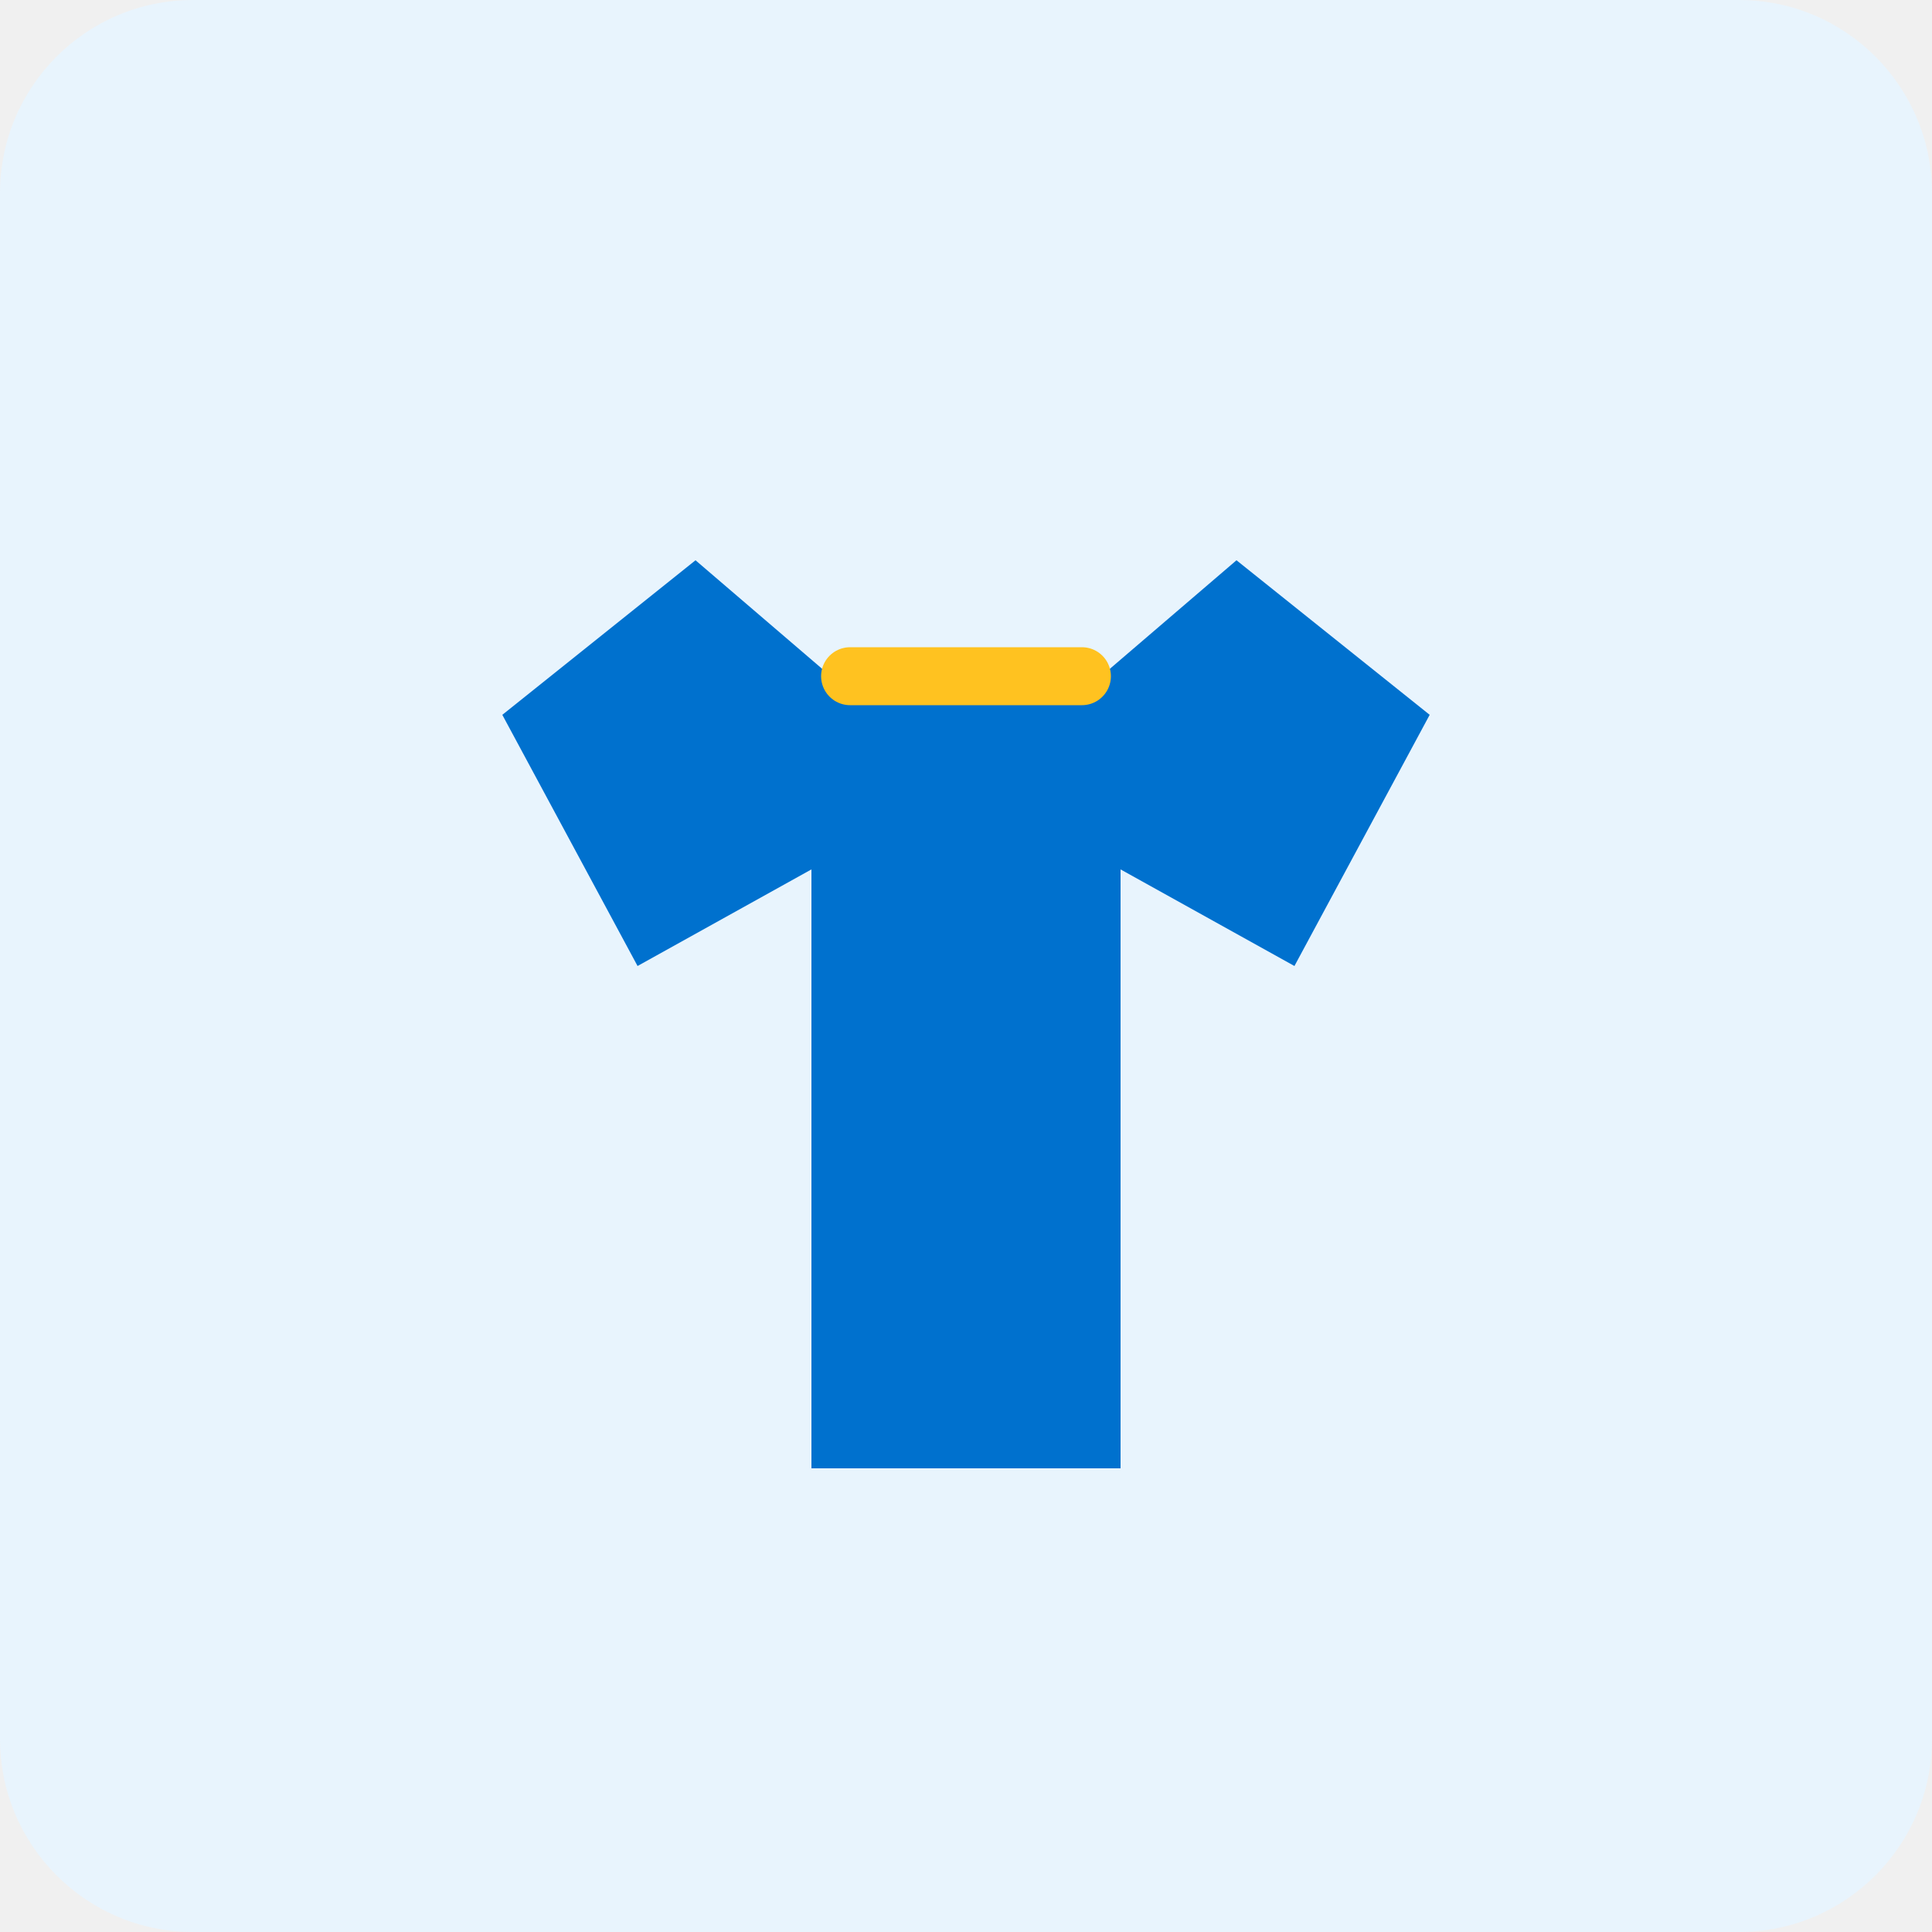
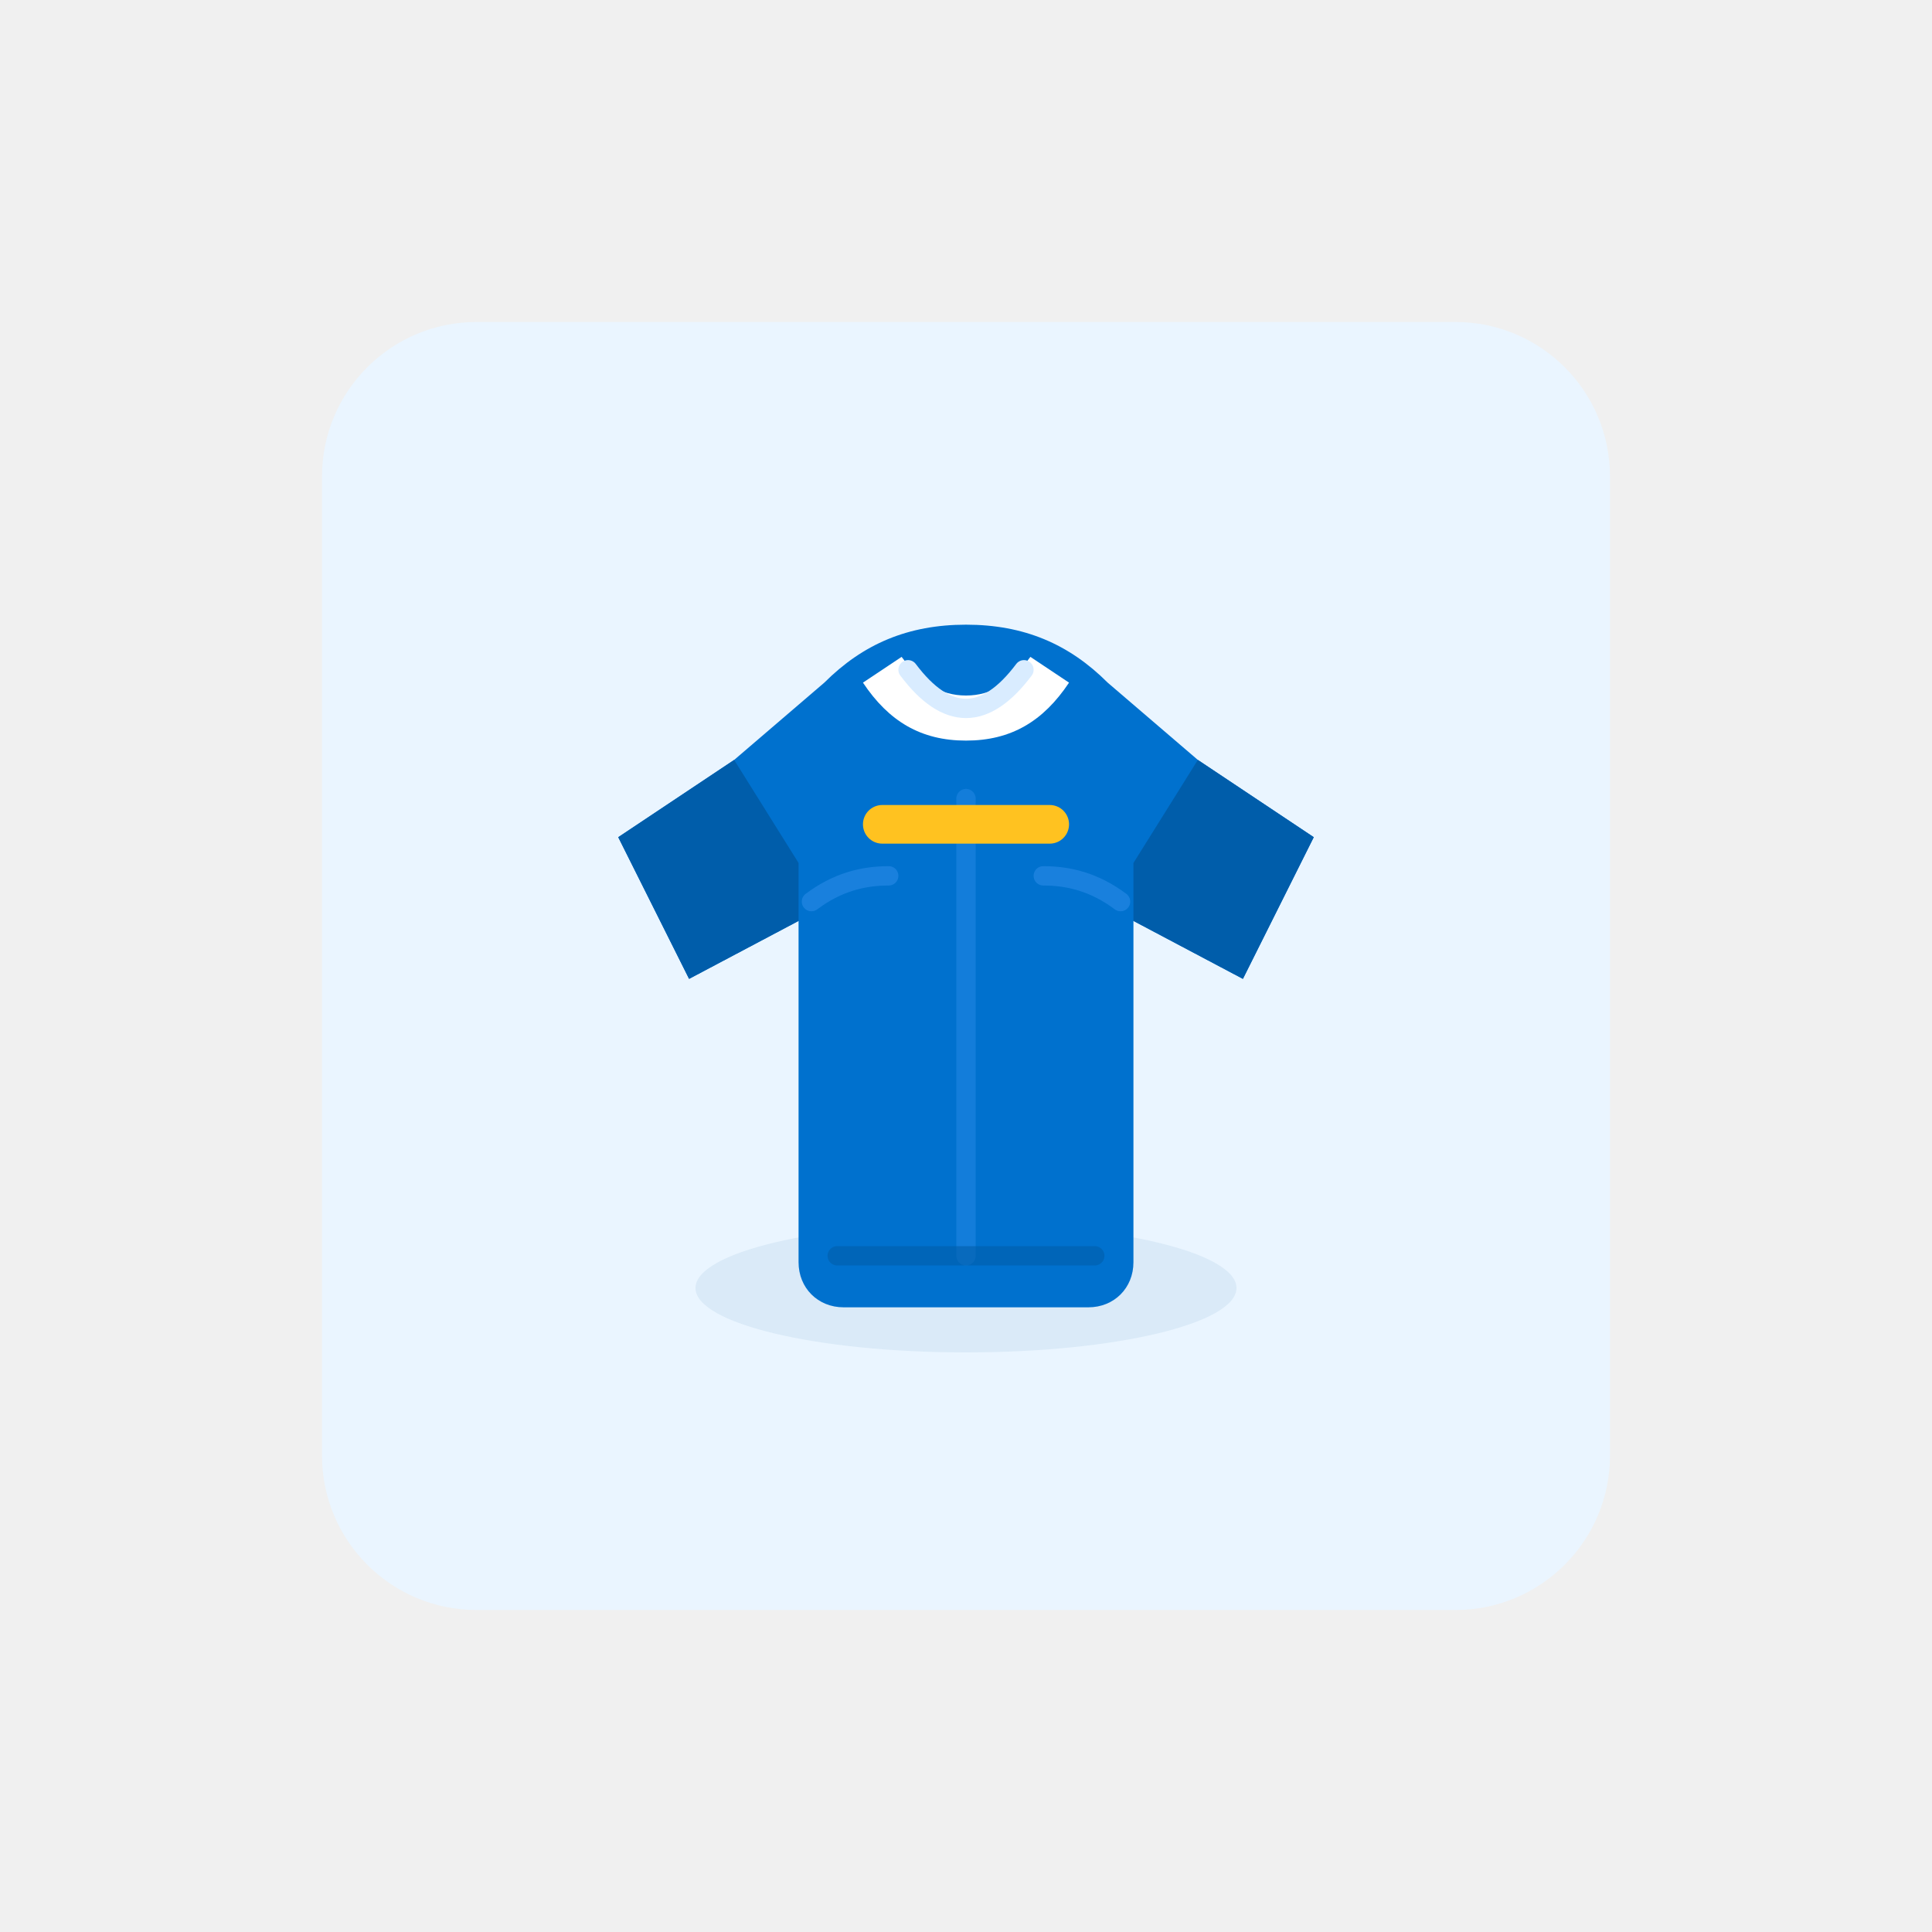
- <svg xmlns="http://www.w3.org/2000/svg" viewBox="0 0 200 200" role="img" aria-labelledby="title">
-   <rect width="200" height="200" rx="20" fill="#E8F4FD" />
-   <path d="M72 58 52 74l14 26 18-10v62h32V90l18 10 14-26-20-16-14 12H86z" fill="#0071CE" />
-   <path d="M88 70h24" stroke="#FFC220" stroke-width="6" stroke-linecap="round" />
+ <svg xmlns="http://www.w3.org/2000/svg" viewBox="-50 -50 300 300" role="img" aria-labelledby="title">
+   <rect width="200" height="200" rx="24" fill="#EAF5FF" />
+   <ellipse cx="100" cy="150" rx="42" ry="10" fill="#BCD6EA" opacity="0.35" />
+   <path d="M78 56            C84 50 91 47 100 47            C109 47 116 50 122 56            L136 68            L154 80            L143 102            L126 93            V146            C126 150 123 153 119 153            H81            C77 153 74 150 74 146            V93            L57 102            L46 80            L64 68            Z" fill="#0071CE" />
+   <path d="M64 68 46 80 57 102 74 93 74 84Z" fill="#005DAA" />
+   <path d="M136 68 154 80 143 102 126 93 126 84Z" fill="#005DAA" />
+   <path d="M84 56            C88 62 93 65 100 65            C107 65 112 62 116 56            L110 52            C107 56 104 58 100 58            C96 58 93 56 90 52Z" fill="#FFFFFF" />
+   <path d="M91 54            C94 58 97 60 100 60            C103 60 106 58 109 54" stroke="#D9ECFF" stroke-width="3" stroke-linecap="round" fill="none" />
+   <path d="M100 74V145" stroke="#2A8BE8" stroke-width="3" stroke-linecap="round" opacity="0.45" />
+   <path d="M87 78h26" stroke="#FFC220" stroke-width="6" stroke-linecap="round" />
+   <path d="M76 90c4-3 8-4 12-4" stroke="#2A8BE8" stroke-width="3" stroke-linecap="round" opacity="0.6" />
+   <path d="M124 90c-4-3-8-4-12-4" stroke="#2A8BE8" stroke-width="3" stroke-linecap="round" opacity="0.6" />
+   <path d="M80 145h40" stroke="#005DAA" stroke-width="3" stroke-linecap="round" opacity="0.6" />
</svg>
